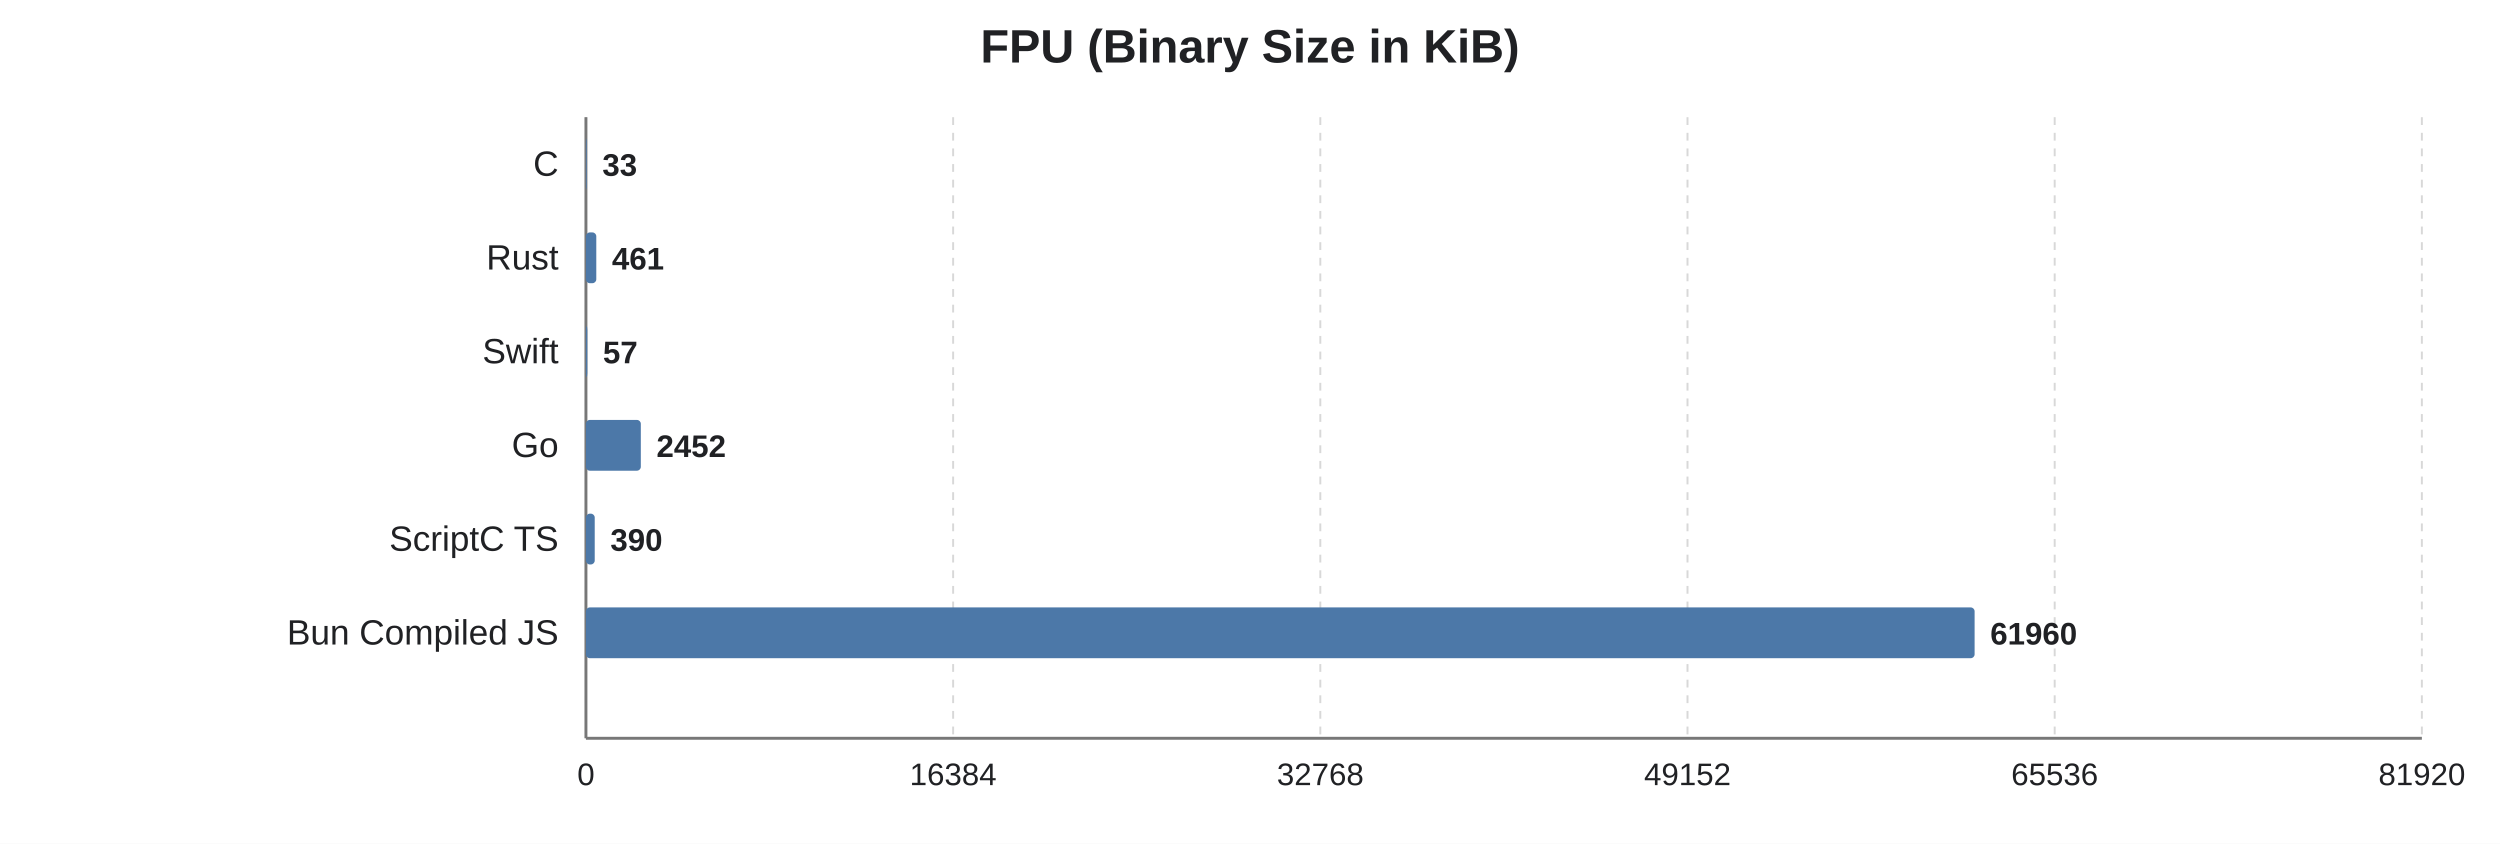
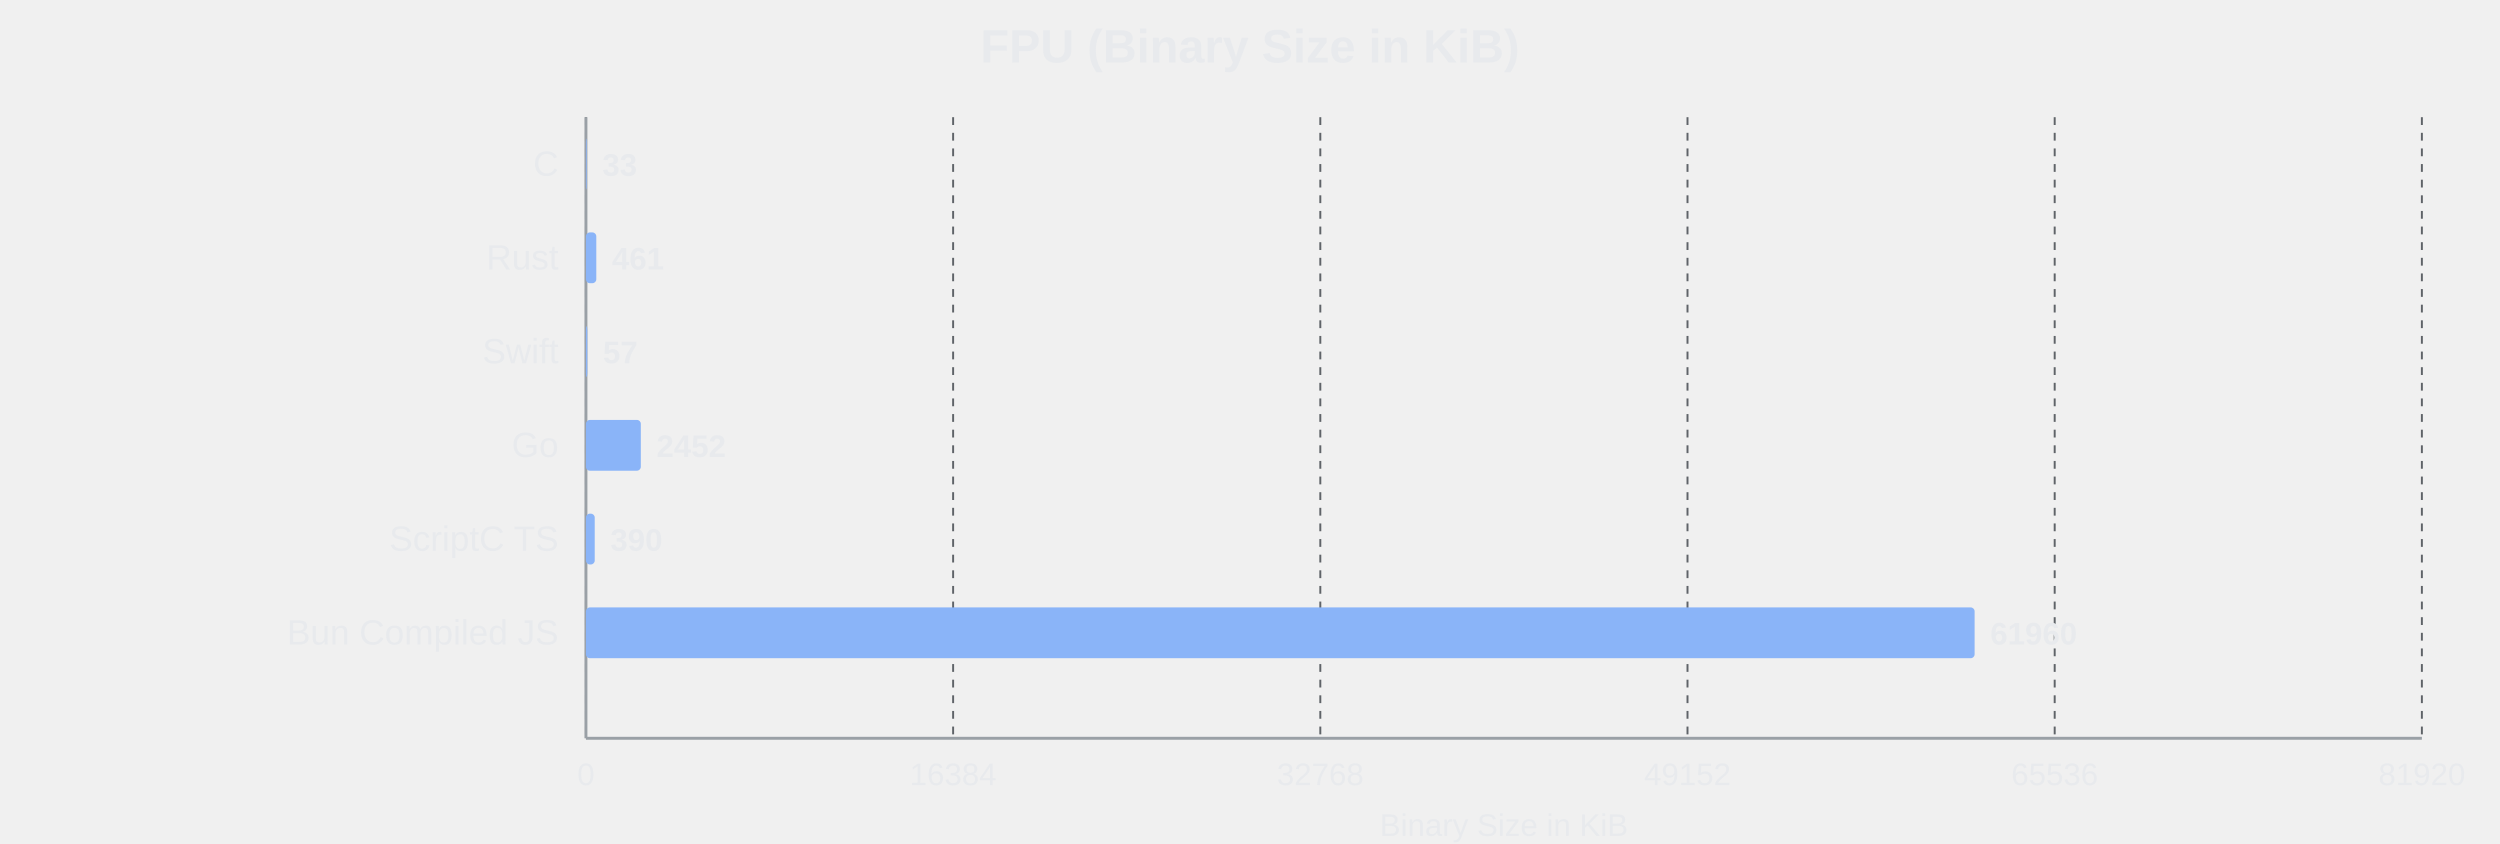
<svg xmlns="http://www.w3.org/2000/svg" width="1280" height="432" viewBox="0 0 1280 432">
-   <rect width="100%" height="100%" fill="white" />
-   <style>text{font-family:Arial,sans-serif;fill:#202124}.grid{stroke:#d8d8d8;stroke-dasharray:4 4}.axis{stroke:#777;stroke-width:1.5}</style>
+   <style>text{font-family:Arial,sans-serif;fill:#e8eaed}.grid{stroke:#5f6368;stroke-dasharray:4 4}.axis{stroke:#9aa0a6;stroke-width:1.5}</style>
  <text x="640" y="32" font-family="Arial Bold,Arial,sans-serif" font-size="24" font-weight="bold" text-anchor="middle">FPU (Binary Size in KiB)</text>
  <line x1="300" y1="60" x2="300" y2="378" class="grid" />
  <text x="300.0" y="402.0" font-size="16" text-anchor="middle">0</text>
  <line x1="488" y1="60" x2="488" y2="378" class="grid" />
  <text x="488.0" y="402.0" font-size="16" text-anchor="middle">16384</text>
  <line x1="676" y1="60" x2="676" y2="378" class="grid" />
  <text x="676.0" y="402.0" font-size="16" text-anchor="middle">32768</text>
  <line x1="864" y1="60" x2="864" y2="378" class="grid" />
  <text x="864.0" y="402.0" font-size="16" text-anchor="middle">49152</text>
  <line x1="1052" y1="60" x2="1052" y2="378" class="grid" />
  <text x="1052.0" y="402.0" font-size="16" text-anchor="middle">65536</text>
  <line x1="1240" y1="60" x2="1240" y2="378" class="grid" />
  <text x="1240.0" y="402.0" font-size="16" text-anchor="middle">81920</text>
  <line x1="300" y1="60" x2="300" y2="378" class="axis" />
  <line x1="300" y1="378" x2="1240" y2="378" class="axis" />
+   <text x="770.0" y="428.0" font-size="16" text-anchor="middle">Binary Size in KiB</text>
  <text x="286" y="90.0" font-size="18" text-anchor="end">C</text>
-   <rect x="300" y="71.0" width="0.4" height="26" rx="2" fill="#4c78a8" />
+   <rect x="300" y="71.0" width="0.4" height="26" rx="2" fill="#8ab4f8" />
  <text x="308.4" y="90.0" font-family="Arial Bold,Arial,sans-serif" font-size="16" font-weight="bold">33</text>
  <text x="286" y="138.0" font-size="18" text-anchor="end">Rust</text>
-   <rect x="300" y="119.0" width="5.3" height="26" rx="2" fill="#4c78a8" />
+   <rect x="300" y="119.0" width="5.3" height="26" rx="2" fill="#8ab4f8" />
  <text x="313.3" y="138.0" font-family="Arial Bold,Arial,sans-serif" font-size="16" font-weight="bold">461</text>
  <text x="286" y="186.0" font-size="18" text-anchor="end">Swift</text>
-   <rect x="300" y="167.0" width="0.7" height="26" rx="2" fill="#4c78a8" />
+   <rect x="300" y="167.0" width="0.7" height="26" rx="2" fill="#8ab4f8" />
  <text x="308.7" y="186.0" font-family="Arial Bold,Arial,sans-serif" font-size="16" font-weight="bold">57</text>
  <text x="286" y="234.0" font-size="18" text-anchor="end">Go</text>
-   <rect x="300" y="215.0" width="28.1" height="26" rx="2" fill="#4c78a8" />
+   <rect x="300" y="215.0" width="28.1" height="26" rx="2" fill="#8ab4f8" />
  <text x="336.1" y="234.0" font-family="Arial Bold,Arial,sans-serif" font-size="16" font-weight="bold">2452</text>
  <text x="286" y="282.0" font-size="18" text-anchor="end">ScriptC TS</text>
-   <rect x="300" y="263.0" width="4.5" height="26" rx="2" fill="#4c78a8" />
+   <rect x="300" y="263.0" width="4.5" height="26" rx="2" fill="#8ab4f8" />
  <text x="312.5" y="282.0" font-family="Arial Bold,Arial,sans-serif" font-size="16" font-weight="bold">390</text>
  <text x="286" y="330.0" font-size="18" text-anchor="end">Bun Compiled JS</text>
-   <rect x="300" y="311.0" width="711.0" height="26" rx="2" fill="#4c78a8" />
+   <rect x="300" y="311.0" width="711.0" height="26" rx="2" fill="#8ab4f8" />
  <text x="1019.0" y="330.0" font-family="Arial Bold,Arial,sans-serif" font-size="16" font-weight="bold">61960</text>
</svg>
